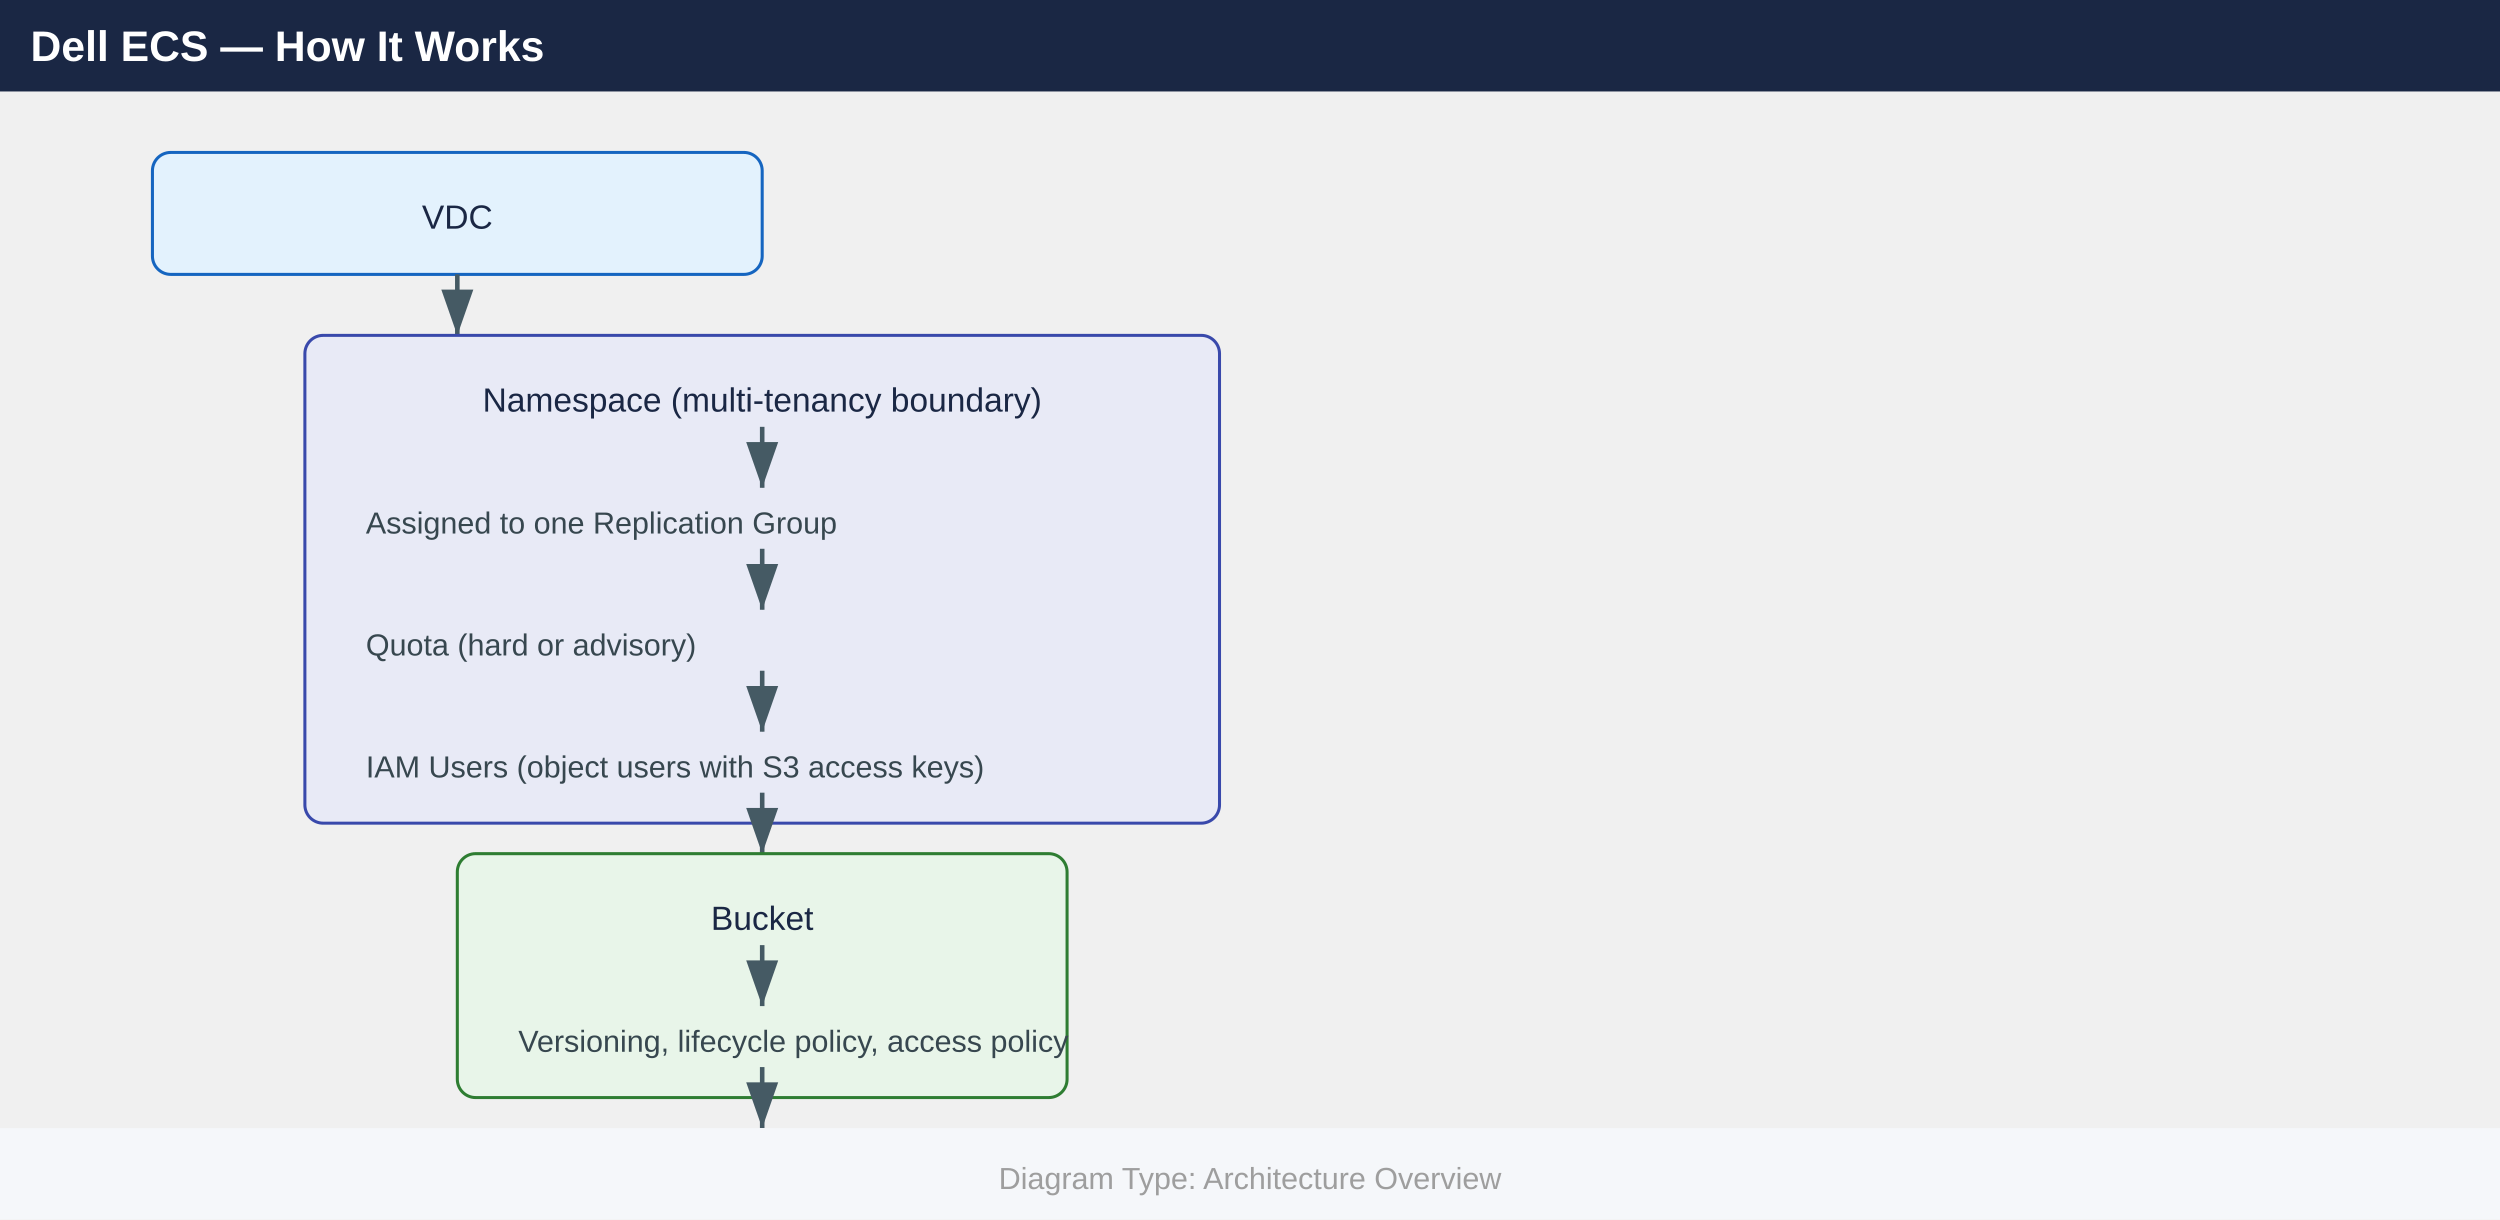
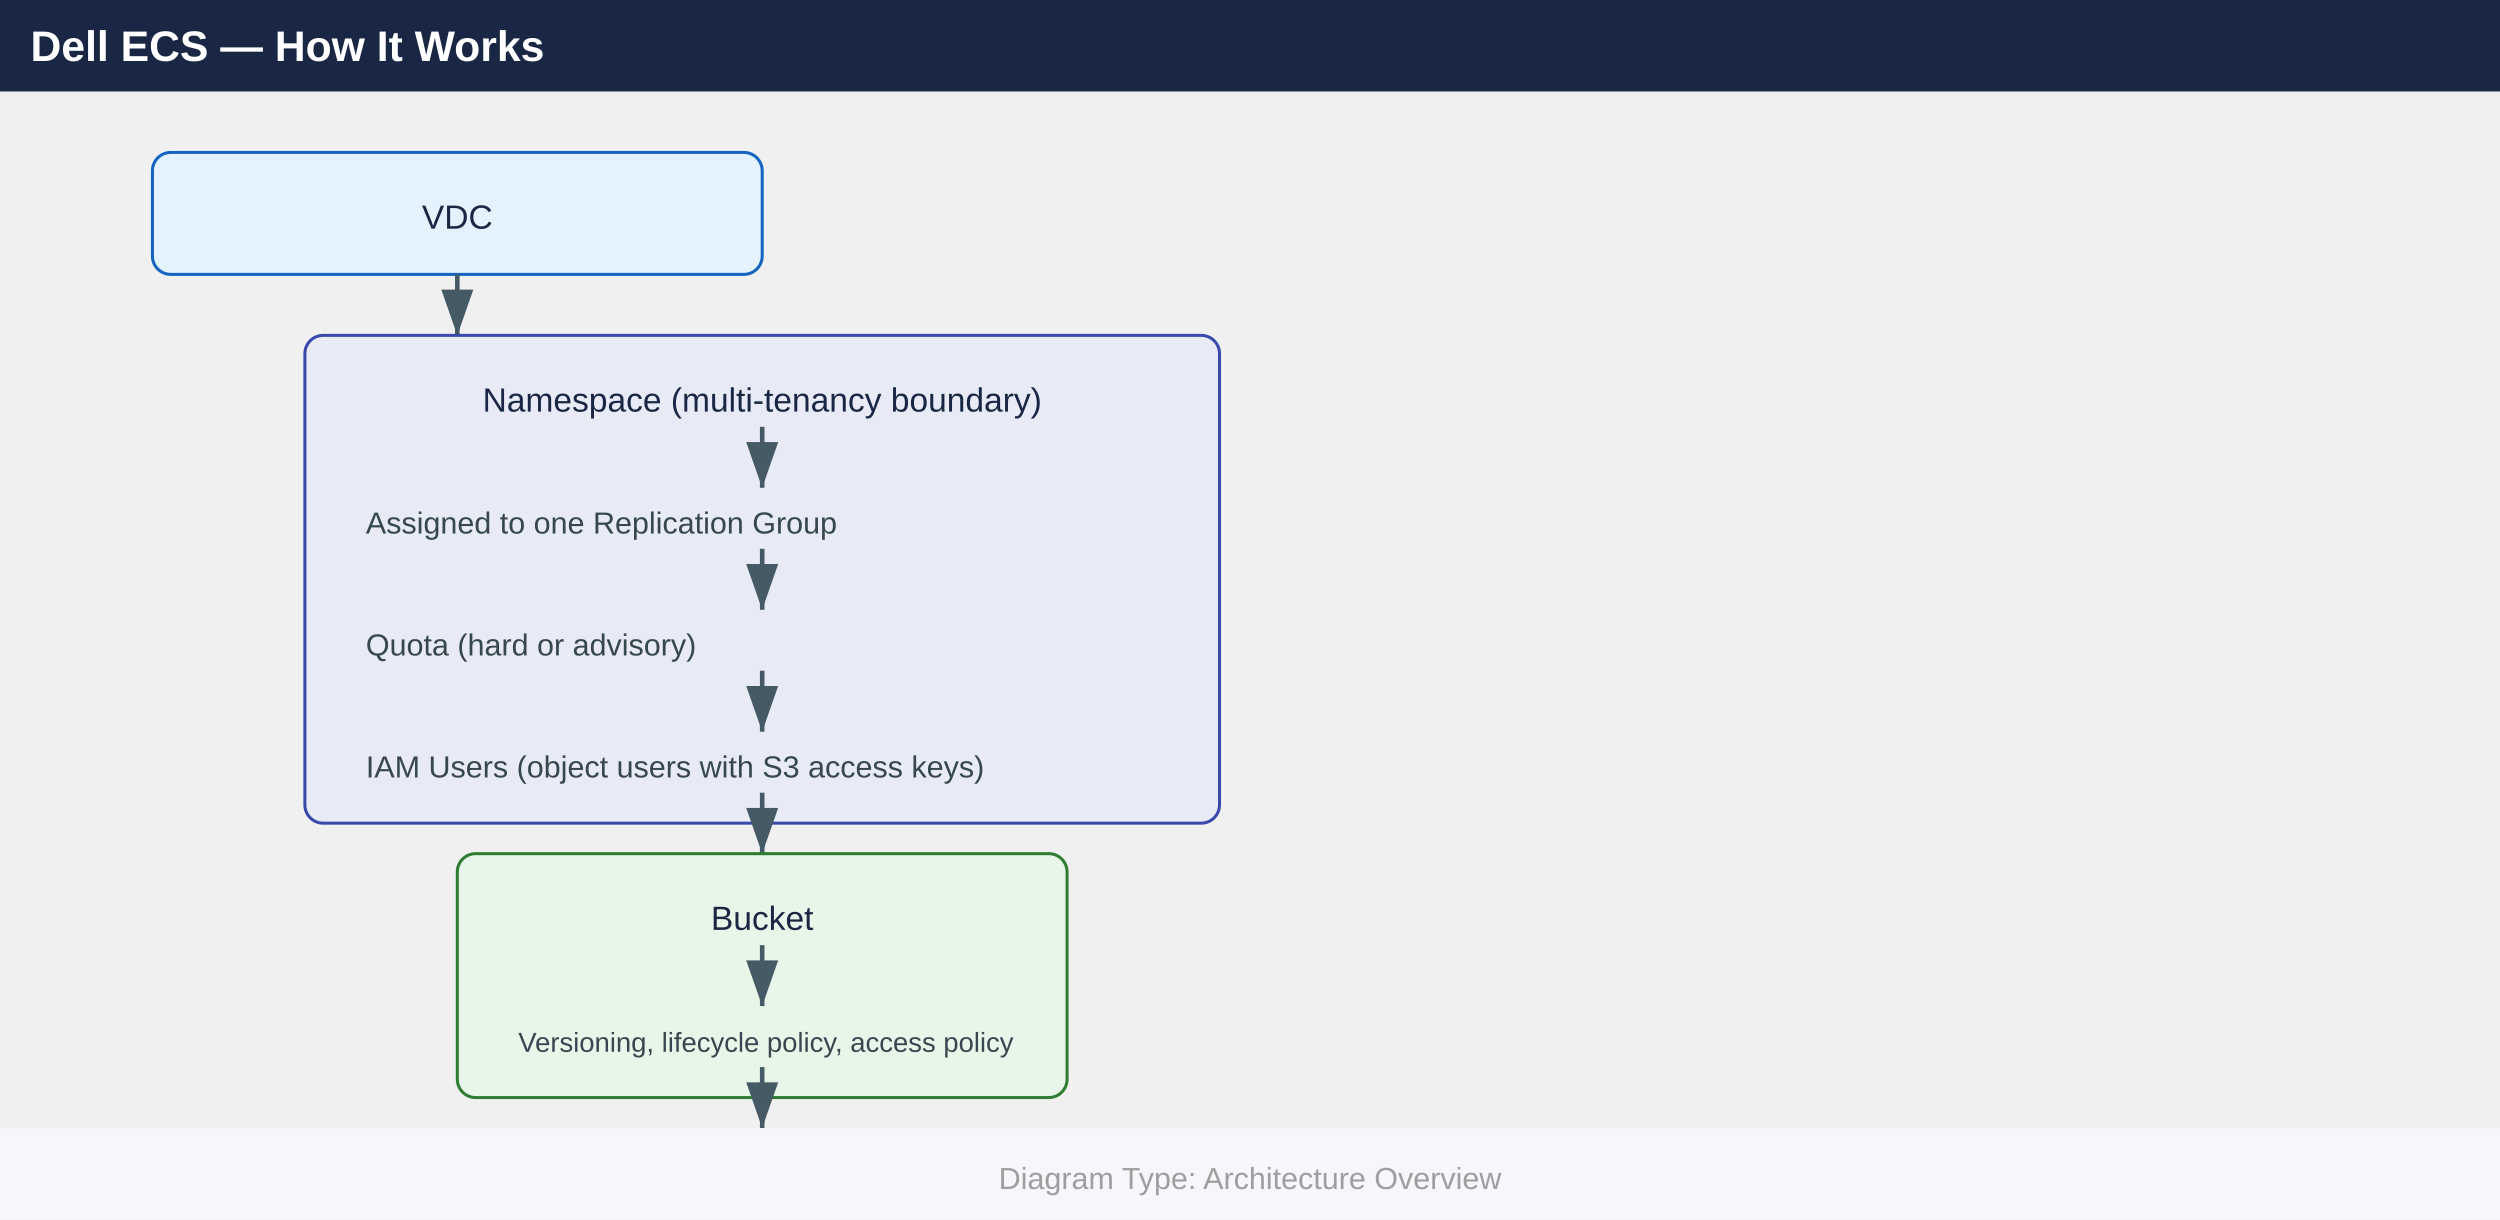
<svg xmlns="http://www.w3.org/2000/svg" width="820" height="400" viewBox="0 0 820 400">
  <defs>
    <marker id="arrowhead" markerWidth="10" markerHeight="7" refX="10" refY="3.5" orient="auto">
      <polygon points="0 0, 10 3.5, 0 7" fill="#455a64" />
    </marker>
  </defs>
  <rect x="0" y="0" width="820" height="30" fill="#1a2744" />
  <text x="10" y="20" font-family="Arial,Helvetica,sans-serif" font-size="14" font-weight="bold" fill="#ffffff">Dell ECS — How It Works</text>
  <rect x="50" y="50" width="200" height="40" rx="6" fill="#e3f2fd" stroke="#1565c0" />
  <text x="150" y="75" font-family="Arial,Helvetica,sans-serif" font-size="11" fill="#1a2744" text-anchor="middle">VDC</text>
  <line x1="150" y1="90" x2="150" y2="110" stroke="#455a64" stroke-width="1.5" marker-end="url(#arrowhead)" />
  <rect x="100" y="110" width="300" height="160" rx="6" fill="#e8eaf6" stroke="#3949ab" />
  <text x="250" y="135" font-family="Arial,Helvetica,sans-serif" font-size="11" fill="#1a2744" text-anchor="middle">Namespace (multi-tenancy boundary)</text>
  <line x1="250" y1="140" x2="250" y2="160" stroke="#455a64" stroke-width="1.5" marker-end="url(#arrowhead)" />
  <text x="120" y="175" font-family="Arial,Helvetica,sans-serif" font-size="10" fill="#37474f">Assigned to one Replication Group</text>
  <line x1="250" y1="180" x2="250" y2="200" stroke="#455a64" stroke-width="1.5" marker-end="url(#arrowhead)" />
  <text x="120" y="215" font-family="Arial,Helvetica,sans-serif" font-size="10" fill="#37474f">Quota (hard or advisory)</text>
  <line x1="250" y1="220" x2="250" y2="240" stroke="#455a64" stroke-width="1.5" marker-end="url(#arrowhead)" />
  <text x="120" y="255" font-family="Arial,Helvetica,sans-serif" font-size="10" fill="#37474f">IAM Users (object users with S3 access keys)</text>
  <line x1="250" y1="260" x2="250" y2="280" stroke="#455a64" stroke-width="1.5" marker-end="url(#arrowhead)" />
  <rect x="150" y="280" width="200" height="80" rx="6" fill="#e8f5e9" stroke="#2e7d32" />
  <text x="250" y="305" font-family="Arial,Helvetica,sans-serif" font-size="11" fill="#1a2744" text-anchor="middle">Bucket</text>
  <line x1="250" y1="310" x2="250" y2="330" stroke="#455a64" stroke-width="1.5" marker-end="url(#arrowhead)" />
-   <text x="170" y="345" font-family="Arial,Helvetica,sans-serif" font-size="10" fill="#37474f">Versioning, lifecycle policy, access policy</text>
+   <text x="170" y="345" font-family="Arial,Helvetica,sans-serif" font-size="9" fill="#37474f">Versioning, lifecycle policy, access policy</text>
  <line x1="250" y1="350" x2="250" y2="370" stroke="#455a64" stroke-width="1.5" marker-end="url(#arrowhead)" />
  <text x="170" y="385" font-family="Arial,Helvetica,sans-serif" font-size="10" fill="#37474f">Object Lock (WORM — compliance or governance mode)</text>
  <rect x="0" y="370" width="820" height="30" fill="#f5f7fa" />
  <text x="410" y="390" font-family="Arial,Helvetica,sans-serif" font-size="10" fill="#9e9e9e" text-anchor="middle">Diagram Type: Architecture Overview</text>
</svg>
